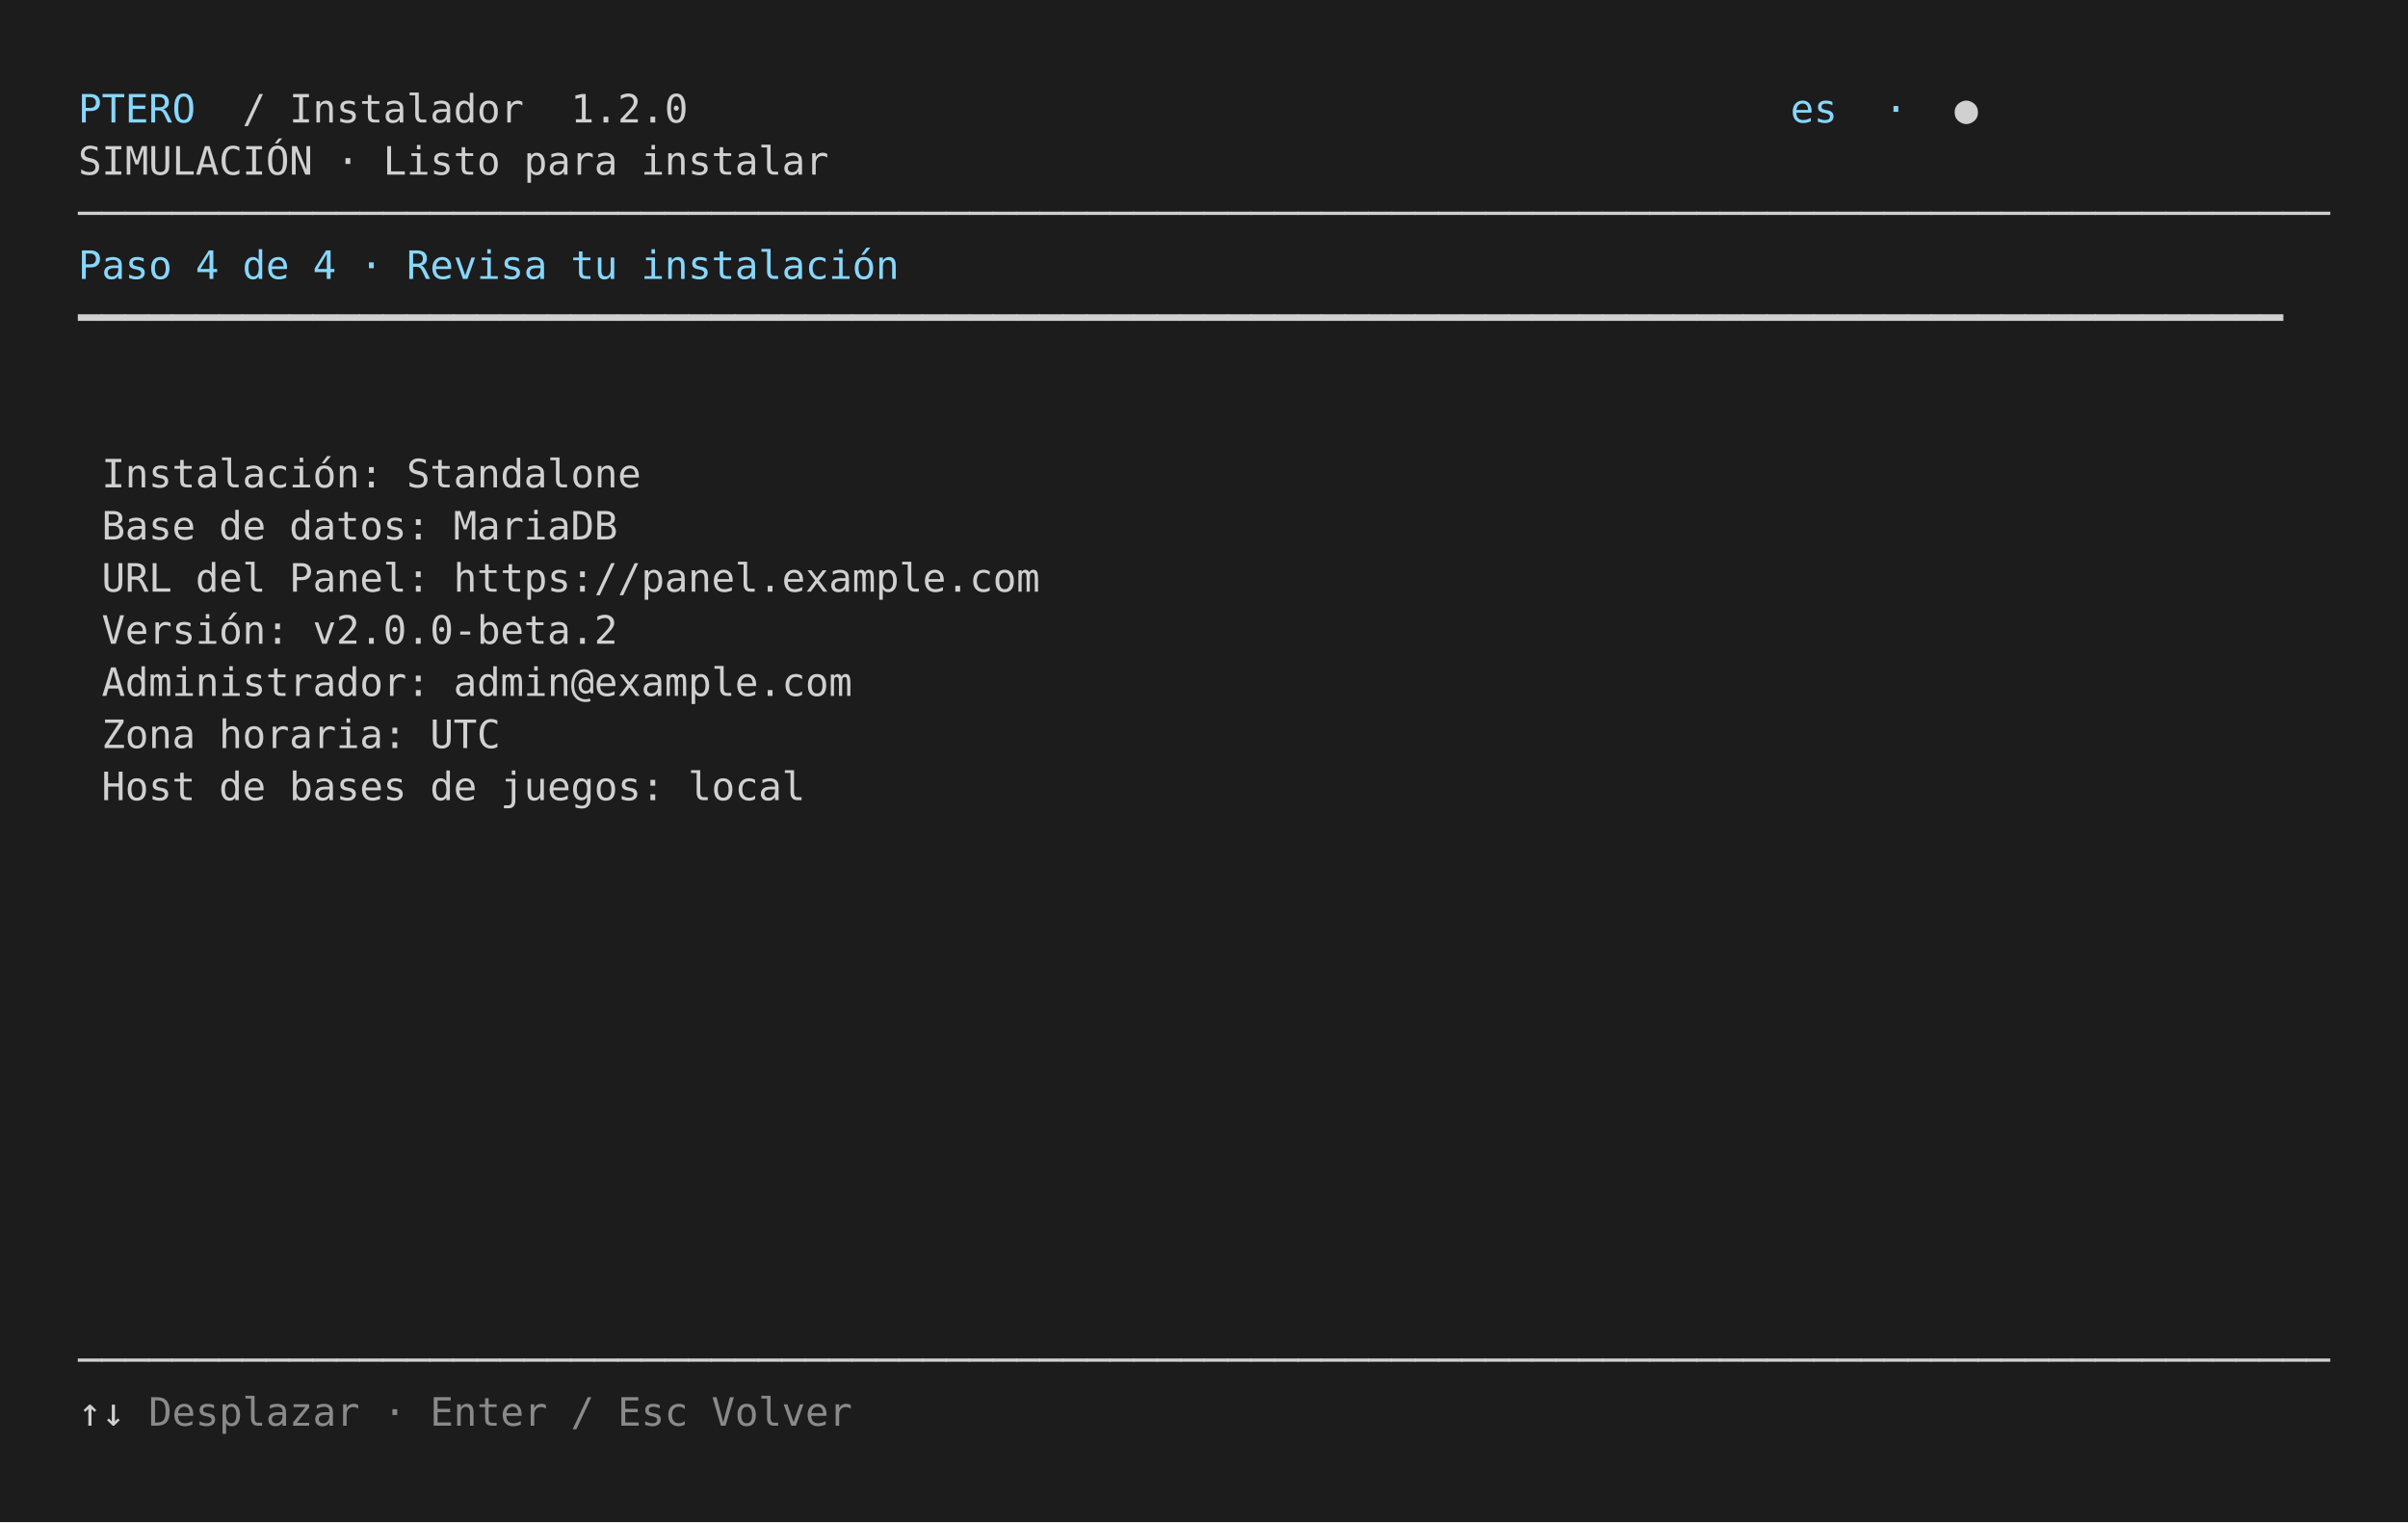
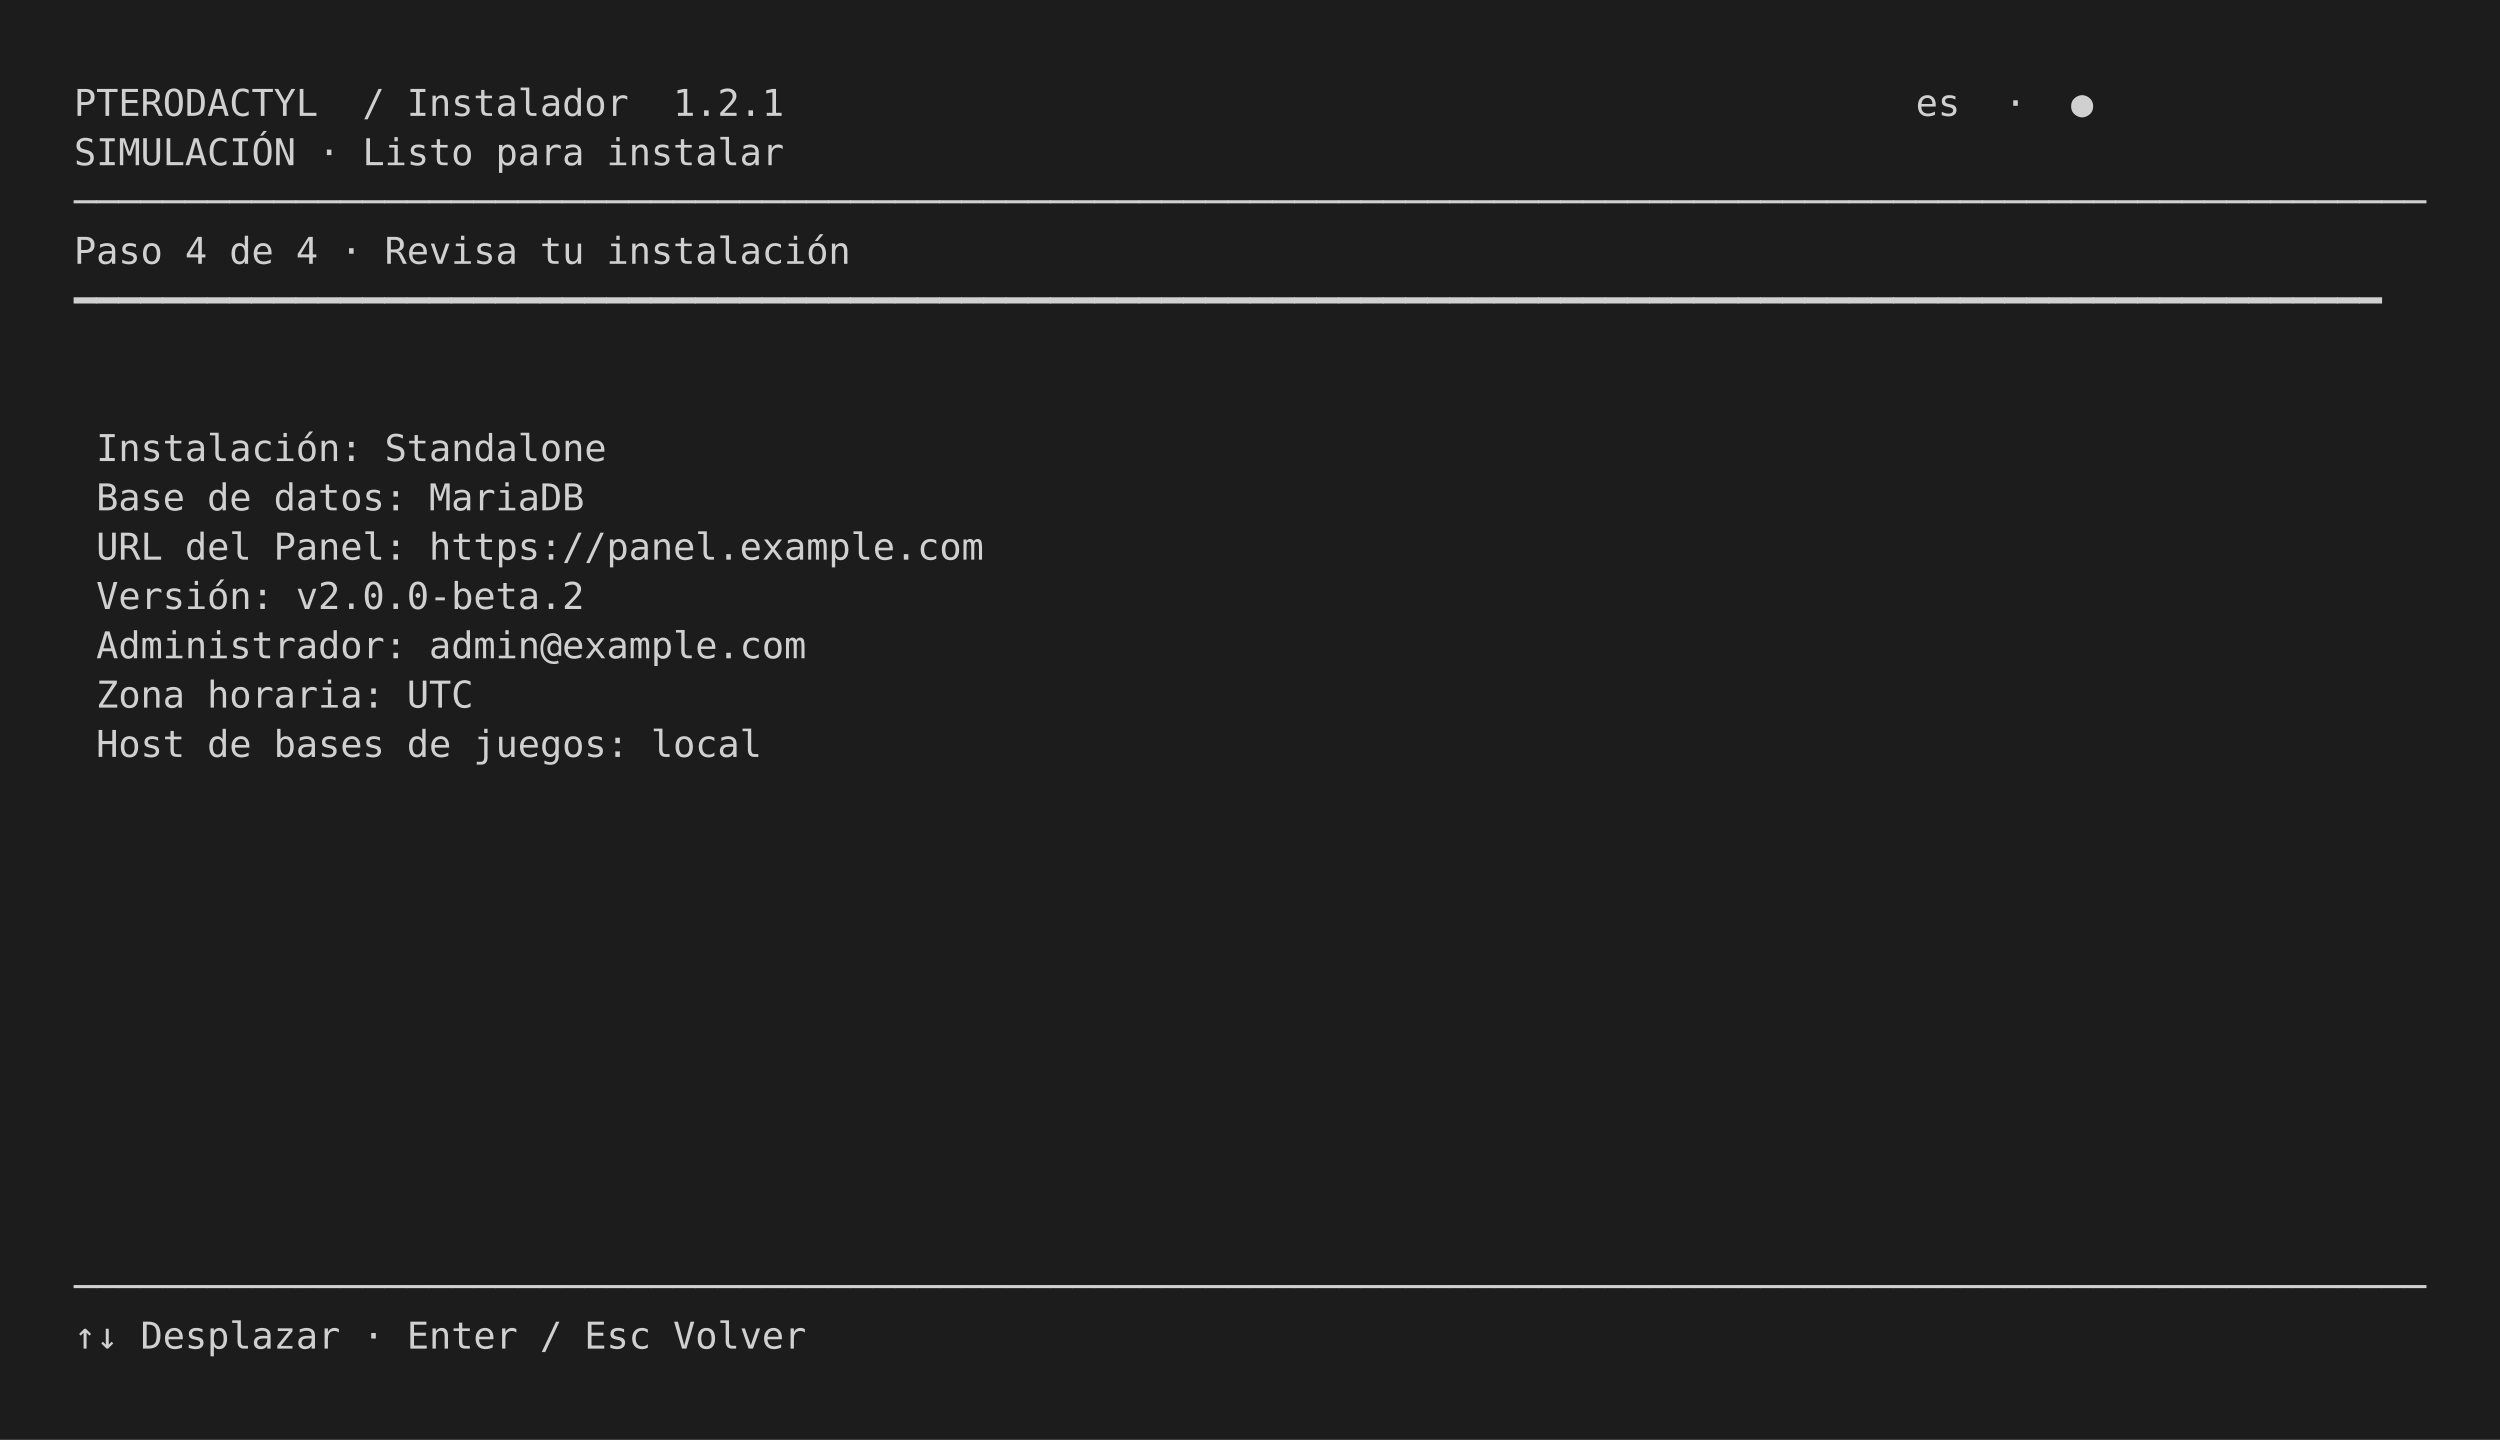
- <svg xmlns="http://www.w3.org/2000/svg" width="924" height="584" role="img">
+ <svg xmlns="http://www.w3.org/2000/svg" width="1014" height="584" role="img">
  <rect width="100%" height="100%" fill="#1c1c1c" />
  <g font-family="DejaVu Sans Mono,Consolas,monospace" font-size="15" xml:space="preserve">
-     <text x="30" y="47" fill="#87d7ff">P</text>
-     <text x="39" y="47" fill="#87d7ff">T</text>
-     <text x="48" y="47" fill="#87d7ff">E</text>
-     <text x="57" y="47" fill="#87d7ff">R</text>
-     <text x="66" y="47" fill="#87d7ff">O</text>
-     <text x="93" y="47" fill="#d0d0d0">/</text>
-     <text x="111" y="47" fill="#d0d0d0">I</text>
-     <text x="120" y="47" fill="#d0d0d0">n</text>
-     <text x="129" y="47" fill="#d0d0d0">s</text>
-     <text x="138" y="47" fill="#d0d0d0">t</text>
-     <text x="147" y="47" fill="#d0d0d0">a</text>
-     <text x="156" y="47" fill="#d0d0d0">l</text>
-     <text x="165" y="47" fill="#d0d0d0">a</text>
-     <text x="174" y="47" fill="#d0d0d0">d</text>
-     <text x="183" y="47" fill="#d0d0d0">o</text>
-     <text x="192" y="47" fill="#d0d0d0">r</text>
-     <text x="219" y="47" fill="#d0d0d0">1</text>
-     <text x="228" y="47" fill="#d0d0d0">.</text>
-     <text x="237" y="47" fill="#d0d0d0">2</text>
-     <text x="246" y="47" fill="#d0d0d0">.</text>
-     <text x="255" y="47" fill="#d0d0d0">0</text>
-     <text x="687" y="47" fill="#87d7ff">e</text>
-     <text x="696" y="47" fill="#87d7ff">s</text>
-     <text x="723" y="47" fill="#87d7ff">·</text>
-     <text x="750" y="47" fill="#d0d0d0">●</text>
+     <text x="30" y="47" fill="#d0d0d0">P</text>
+     <text x="39" y="47" fill="#d0d0d0">T</text>
+     <text x="48" y="47" fill="#d0d0d0">E</text>
+     <text x="57" y="47" fill="#d0d0d0">R</text>
+     <text x="66" y="47" fill="#d0d0d0">O</text>
+     <text x="75" y="47" fill="#d0d0d0">D</text>
+     <text x="84" y="47" fill="#d0d0d0">A</text>
+     <text x="93" y="47" fill="#d0d0d0">C</text>
+     <text x="102" y="47" fill="#d0d0d0">T</text>
+     <text x="111" y="47" fill="#d0d0d0">Y</text>
+     <text x="120" y="47" fill="#d0d0d0">L</text>
+     <text x="147" y="47" fill="#d0d0d0">/</text>
+     <text x="165" y="47" fill="#d0d0d0">I</text>
+     <text x="174" y="47" fill="#d0d0d0">n</text>
+     <text x="183" y="47" fill="#d0d0d0">s</text>
+     <text x="192" y="47" fill="#d0d0d0">t</text>
+     <text x="201" y="47" fill="#d0d0d0">a</text>
+     <text x="210" y="47" fill="#d0d0d0">l</text>
+     <text x="219" y="47" fill="#d0d0d0">a</text>
+     <text x="228" y="47" fill="#d0d0d0">d</text>
+     <text x="237" y="47" fill="#d0d0d0">o</text>
+     <text x="246" y="47" fill="#d0d0d0">r</text>
+     <text x="273" y="47" fill="#d0d0d0">1</text>
+     <text x="282" y="47" fill="#d0d0d0">.</text>
+     <text x="291" y="47" fill="#d0d0d0">2</text>
+     <text x="300" y="47" fill="#d0d0d0">.</text>
+     <text x="309" y="47" fill="#d0d0d0">1</text>
+     <text x="777" y="47" fill="#d0d0d0">e</text>
+     <text x="786" y="47" fill="#d0d0d0">s</text>
+     <text x="813" y="47" fill="#d0d0d0">·</text>
+     <text x="840" y="47" fill="#d0d0d0">●</text>
    <text x="30" y="67" fill="#d0d0d0">S</text>
    <text x="39" y="67" fill="#d0d0d0">I</text>
    <text x="48" y="67" fill="#d0d0d0">M</text>
    <text x="57" y="67" fill="#d0d0d0">U</text>
    <text x="66" y="67" fill="#d0d0d0">L</text>
    <text x="75" y="67" fill="#d0d0d0">A</text>
    <text x="84" y="67" fill="#d0d0d0">C</text>
    <text x="93" y="67" fill="#d0d0d0">I</text>
    <text x="102" y="67" fill="#d0d0d0">Ó</text>
    <text x="111" y="67" fill="#d0d0d0">N</text>
    <text x="129" y="67" fill="#d0d0d0">·</text>
    <text x="147" y="67" fill="#d0d0d0">L</text>
    <text x="156" y="67" fill="#d0d0d0">i</text>
    <text x="165" y="67" fill="#d0d0d0">s</text>
    <text x="174" y="67" fill="#d0d0d0">t</text>
    <text x="183" y="67" fill="#d0d0d0">o</text>
    <text x="201" y="67" fill="#d0d0d0">p</text>
    <text x="210" y="67" fill="#d0d0d0">a</text>
    <text x="219" y="67" fill="#d0d0d0">r</text>
    <text x="228" y="67" fill="#d0d0d0">a</text>
    <text x="246" y="67" fill="#d0d0d0">i</text>
    <text x="255" y="67" fill="#d0d0d0">n</text>
    <text x="264" y="67" fill="#d0d0d0">s</text>
    <text x="273" y="67" fill="#d0d0d0">t</text>
    <text x="282" y="67" fill="#d0d0d0">a</text>
    <text x="291" y="67" fill="#d0d0d0">l</text>
    <text x="300" y="67" fill="#d0d0d0">a</text>
    <text x="309" y="67" fill="#d0d0d0">r</text>
    <text x="30" y="87" fill="#d0d0d0">─</text>
    <text x="39" y="87" fill="#d0d0d0">─</text>
    <text x="48" y="87" fill="#d0d0d0">─</text>
    <text x="57" y="87" fill="#d0d0d0">─</text>
    <text x="66" y="87" fill="#d0d0d0">─</text>
    <text x="75" y="87" fill="#d0d0d0">─</text>
    <text x="84" y="87" fill="#d0d0d0">─</text>
    <text x="93" y="87" fill="#d0d0d0">─</text>
    <text x="102" y="87" fill="#d0d0d0">─</text>
    <text x="111" y="87" fill="#d0d0d0">─</text>
    <text x="120" y="87" fill="#d0d0d0">─</text>
    <text x="129" y="87" fill="#d0d0d0">─</text>
    <text x="138" y="87" fill="#d0d0d0">─</text>
    <text x="147" y="87" fill="#d0d0d0">─</text>
    <text x="156" y="87" fill="#d0d0d0">─</text>
    <text x="165" y="87" fill="#d0d0d0">─</text>
    <text x="174" y="87" fill="#d0d0d0">─</text>
    <text x="183" y="87" fill="#d0d0d0">─</text>
    <text x="192" y="87" fill="#d0d0d0">─</text>
    <text x="201" y="87" fill="#d0d0d0">─</text>
    <text x="210" y="87" fill="#d0d0d0">─</text>
    <text x="219" y="87" fill="#d0d0d0">─</text>
    <text x="228" y="87" fill="#d0d0d0">─</text>
    <text x="237" y="87" fill="#d0d0d0">─</text>
    <text x="246" y="87" fill="#d0d0d0">─</text>
    <text x="255" y="87" fill="#d0d0d0">─</text>
    <text x="264" y="87" fill="#d0d0d0">─</text>
    <text x="273" y="87" fill="#d0d0d0">─</text>
    <text x="282" y="87" fill="#d0d0d0">─</text>
    <text x="291" y="87" fill="#d0d0d0">─</text>
    <text x="300" y="87" fill="#d0d0d0">─</text>
    <text x="309" y="87" fill="#d0d0d0">─</text>
    <text x="318" y="87" fill="#d0d0d0">─</text>
    <text x="327" y="87" fill="#d0d0d0">─</text>
    <text x="336" y="87" fill="#d0d0d0">─</text>
    <text x="345" y="87" fill="#d0d0d0">─</text>
    <text x="354" y="87" fill="#d0d0d0">─</text>
    <text x="363" y="87" fill="#d0d0d0">─</text>
    <text x="372" y="87" fill="#d0d0d0">─</text>
    <text x="381" y="87" fill="#d0d0d0">─</text>
    <text x="390" y="87" fill="#d0d0d0">─</text>
    <text x="399" y="87" fill="#d0d0d0">─</text>
    <text x="408" y="87" fill="#d0d0d0">─</text>
    <text x="417" y="87" fill="#d0d0d0">─</text>
    <text x="426" y="87" fill="#d0d0d0">─</text>
    <text x="435" y="87" fill="#d0d0d0">─</text>
    <text x="444" y="87" fill="#d0d0d0">─</text>
    <text x="453" y="87" fill="#d0d0d0">─</text>
    <text x="462" y="87" fill="#d0d0d0">─</text>
    <text x="471" y="87" fill="#d0d0d0">─</text>
    <text x="480" y="87" fill="#d0d0d0">─</text>
    <text x="489" y="87" fill="#d0d0d0">─</text>
    <text x="498" y="87" fill="#d0d0d0">─</text>
    <text x="507" y="87" fill="#d0d0d0">─</text>
    <text x="516" y="87" fill="#d0d0d0">─</text>
    <text x="525" y="87" fill="#d0d0d0">─</text>
    <text x="534" y="87" fill="#d0d0d0">─</text>
    <text x="543" y="87" fill="#d0d0d0">─</text>
    <text x="552" y="87" fill="#d0d0d0">─</text>
    <text x="561" y="87" fill="#d0d0d0">─</text>
    <text x="570" y="87" fill="#d0d0d0">─</text>
    <text x="579" y="87" fill="#d0d0d0">─</text>
    <text x="588" y="87" fill="#d0d0d0">─</text>
    <text x="597" y="87" fill="#d0d0d0">─</text>
    <text x="606" y="87" fill="#d0d0d0">─</text>
    <text x="615" y="87" fill="#d0d0d0">─</text>
    <text x="624" y="87" fill="#d0d0d0">─</text>
    <text x="633" y="87" fill="#d0d0d0">─</text>
    <text x="642" y="87" fill="#d0d0d0">─</text>
    <text x="651" y="87" fill="#d0d0d0">─</text>
    <text x="660" y="87" fill="#d0d0d0">─</text>
    <text x="669" y="87" fill="#d0d0d0">─</text>
    <text x="678" y="87" fill="#d0d0d0">─</text>
    <text x="687" y="87" fill="#d0d0d0">─</text>
    <text x="696" y="87" fill="#d0d0d0">─</text>
    <text x="705" y="87" fill="#d0d0d0">─</text>
    <text x="714" y="87" fill="#d0d0d0">─</text>
    <text x="723" y="87" fill="#d0d0d0">─</text>
    <text x="732" y="87" fill="#d0d0d0">─</text>
    <text x="741" y="87" fill="#d0d0d0">─</text>
    <text x="750" y="87" fill="#d0d0d0">─</text>
    <text x="759" y="87" fill="#d0d0d0">─</text>
    <text x="768" y="87" fill="#d0d0d0">─</text>
    <text x="777" y="87" fill="#d0d0d0">─</text>
    <text x="786" y="87" fill="#d0d0d0">─</text>
    <text x="795" y="87" fill="#d0d0d0">─</text>
    <text x="804" y="87" fill="#d0d0d0">─</text>
    <text x="813" y="87" fill="#d0d0d0">─</text>
    <text x="822" y="87" fill="#d0d0d0">─</text>
    <text x="831" y="87" fill="#d0d0d0">─</text>
    <text x="840" y="87" fill="#d0d0d0">─</text>
    <text x="849" y="87" fill="#d0d0d0">─</text>
    <text x="858" y="87" fill="#d0d0d0">─</text>
    <text x="867" y="87" fill="#d0d0d0">─</text>
    <text x="876" y="87" fill="#d0d0d0">─</text>
    <text x="885" y="87" fill="#d0d0d0">─</text>
-     <text x="30" y="107" fill="#87d7ff">P</text>
-     <text x="39" y="107" fill="#87d7ff">a</text>
-     <text x="48" y="107" fill="#87d7ff">s</text>
-     <text x="57" y="107" fill="#87d7ff">o</text>
-     <text x="75" y="107" fill="#87d7ff">4</text>
-     <text x="93" y="107" fill="#87d7ff">d</text>
-     <text x="102" y="107" fill="#87d7ff">e</text>
-     <text x="120" y="107" fill="#87d7ff">4</text>
-     <text x="138" y="107" fill="#87d7ff">·</text>
-     <text x="156" y="107" fill="#87d7ff">R</text>
-     <text x="165" y="107" fill="#87d7ff">e</text>
-     <text x="174" y="107" fill="#87d7ff">v</text>
-     <text x="183" y="107" fill="#87d7ff">i</text>
-     <text x="192" y="107" fill="#87d7ff">s</text>
-     <text x="201" y="107" fill="#87d7ff">a</text>
-     <text x="219" y="107" fill="#87d7ff">t</text>
-     <text x="228" y="107" fill="#87d7ff">u</text>
-     <text x="246" y="107" fill="#87d7ff">i</text>
-     <text x="255" y="107" fill="#87d7ff">n</text>
-     <text x="264" y="107" fill="#87d7ff">s</text>
-     <text x="273" y="107" fill="#87d7ff">t</text>
-     <text x="282" y="107" fill="#87d7ff">a</text>
-     <text x="291" y="107" fill="#87d7ff">l</text>
-     <text x="300" y="107" fill="#87d7ff">a</text>
-     <text x="309" y="107" fill="#87d7ff">c</text>
-     <text x="318" y="107" fill="#87d7ff">i</text>
-     <text x="327" y="107" fill="#87d7ff">ó</text>
-     <text x="336" y="107" fill="#87d7ff">n</text>
+     <text x="894" y="87" fill="#d0d0d0">─</text>
+     <text x="903" y="87" fill="#d0d0d0">─</text>
+     <text x="912" y="87" fill="#d0d0d0">─</text>
+     <text x="921" y="87" fill="#d0d0d0">─</text>
+     <text x="930" y="87" fill="#d0d0d0">─</text>
+     <text x="939" y="87" fill="#d0d0d0">─</text>
+     <text x="948" y="87" fill="#d0d0d0">─</text>
+     <text x="957" y="87" fill="#d0d0d0">─</text>
+     <text x="966" y="87" fill="#d0d0d0">─</text>
+     <text x="975" y="87" fill="#d0d0d0">─</text>
+     <text x="30" y="107" fill="#d0d0d0">P</text>
+     <text x="39" y="107" fill="#d0d0d0">a</text>
+     <text x="48" y="107" fill="#d0d0d0">s</text>
+     <text x="57" y="107" fill="#d0d0d0">o</text>
+     <text x="75" y="107" fill="#d0d0d0">4</text>
+     <text x="93" y="107" fill="#d0d0d0">d</text>
+     <text x="102" y="107" fill="#d0d0d0">e</text>
+     <text x="120" y="107" fill="#d0d0d0">4</text>
+     <text x="138" y="107" fill="#d0d0d0">·</text>
+     <text x="156" y="107" fill="#d0d0d0">R</text>
+     <text x="165" y="107" fill="#d0d0d0">e</text>
+     <text x="174" y="107" fill="#d0d0d0">v</text>
+     <text x="183" y="107" fill="#d0d0d0">i</text>
+     <text x="192" y="107" fill="#d0d0d0">s</text>
+     <text x="201" y="107" fill="#d0d0d0">a</text>
+     <text x="219" y="107" fill="#d0d0d0">t</text>
+     <text x="228" y="107" fill="#d0d0d0">u</text>
+     <text x="246" y="107" fill="#d0d0d0">i</text>
+     <text x="255" y="107" fill="#d0d0d0">n</text>
+     <text x="264" y="107" fill="#d0d0d0">s</text>
+     <text x="273" y="107" fill="#d0d0d0">t</text>
+     <text x="282" y="107" fill="#d0d0d0">a</text>
+     <text x="291" y="107" fill="#d0d0d0">l</text>
+     <text x="300" y="107" fill="#d0d0d0">a</text>
+     <text x="309" y="107" fill="#d0d0d0">c</text>
+     <text x="318" y="107" fill="#d0d0d0">i</text>
+     <text x="327" y="107" fill="#d0d0d0">ó</text>
+     <text x="336" y="107" fill="#d0d0d0">n</text>
    <text x="30" y="127" fill="#d0d0d0">━</text>
    <text x="39" y="127" fill="#d0d0d0">━</text>
    <text x="48" y="127" fill="#d0d0d0">━</text>
    <text x="57" y="127" fill="#d0d0d0">━</text>
    <text x="66" y="127" fill="#d0d0d0">━</text>
    <text x="75" y="127" fill="#d0d0d0">━</text>
    <text x="84" y="127" fill="#d0d0d0">━</text>
    <text x="93" y="127" fill="#d0d0d0">━</text>
    <text x="102" y="127" fill="#d0d0d0">━</text>
    <text x="111" y="127" fill="#d0d0d0">━</text>
    <text x="120" y="127" fill="#d0d0d0">━</text>
    <text x="129" y="127" fill="#d0d0d0">━</text>
    <text x="138" y="127" fill="#d0d0d0">━</text>
    <text x="147" y="127" fill="#d0d0d0">━</text>
    <text x="156" y="127" fill="#d0d0d0">━</text>
    <text x="165" y="127" fill="#d0d0d0">━</text>
    <text x="174" y="127" fill="#d0d0d0">━</text>
    <text x="183" y="127" fill="#d0d0d0">━</text>
    <text x="192" y="127" fill="#d0d0d0">━</text>
    <text x="201" y="127" fill="#d0d0d0">━</text>
    <text x="210" y="127" fill="#d0d0d0">━</text>
    <text x="219" y="127" fill="#d0d0d0">━</text>
    <text x="228" y="127" fill="#d0d0d0">━</text>
    <text x="237" y="127" fill="#d0d0d0">━</text>
    <text x="246" y="127" fill="#d0d0d0">━</text>
    <text x="255" y="127" fill="#d0d0d0">━</text>
    <text x="264" y="127" fill="#d0d0d0">━</text>
    <text x="273" y="127" fill="#d0d0d0">━</text>
    <text x="282" y="127" fill="#d0d0d0">━</text>
    <text x="291" y="127" fill="#d0d0d0">━</text>
    <text x="300" y="127" fill="#d0d0d0">━</text>
    <text x="309" y="127" fill="#d0d0d0">━</text>
    <text x="318" y="127" fill="#d0d0d0">━</text>
    <text x="327" y="127" fill="#d0d0d0">━</text>
    <text x="336" y="127" fill="#d0d0d0">━</text>
    <text x="345" y="127" fill="#d0d0d0">━</text>
    <text x="354" y="127" fill="#d0d0d0">━</text>
    <text x="363" y="127" fill="#d0d0d0">━</text>
    <text x="372" y="127" fill="#d0d0d0">━</text>
    <text x="381" y="127" fill="#d0d0d0">━</text>
    <text x="390" y="127" fill="#d0d0d0">━</text>
    <text x="399" y="127" fill="#d0d0d0">━</text>
    <text x="408" y="127" fill="#d0d0d0">━</text>
    <text x="417" y="127" fill="#d0d0d0">━</text>
    <text x="426" y="127" fill="#d0d0d0">━</text>
    <text x="435" y="127" fill="#d0d0d0">━</text>
    <text x="444" y="127" fill="#d0d0d0">━</text>
    <text x="453" y="127" fill="#d0d0d0">━</text>
    <text x="462" y="127" fill="#d0d0d0">━</text>
    <text x="471" y="127" fill="#d0d0d0">━</text>
    <text x="480" y="127" fill="#d0d0d0">━</text>
    <text x="489" y="127" fill="#d0d0d0">━</text>
    <text x="498" y="127" fill="#d0d0d0">━</text>
    <text x="507" y="127" fill="#d0d0d0">━</text>
    <text x="516" y="127" fill="#d0d0d0">━</text>
    <text x="525" y="127" fill="#d0d0d0">━</text>
    <text x="534" y="127" fill="#d0d0d0">━</text>
    <text x="543" y="127" fill="#d0d0d0">━</text>
    <text x="552" y="127" fill="#d0d0d0">━</text>
    <text x="561" y="127" fill="#d0d0d0">━</text>
    <text x="570" y="127" fill="#d0d0d0">━</text>
    <text x="579" y="127" fill="#d0d0d0">━</text>
    <text x="588" y="127" fill="#d0d0d0">━</text>
    <text x="597" y="127" fill="#d0d0d0">━</text>
    <text x="606" y="127" fill="#d0d0d0">━</text>
    <text x="615" y="127" fill="#d0d0d0">━</text>
    <text x="624" y="127" fill="#d0d0d0">━</text>
    <text x="633" y="127" fill="#d0d0d0">━</text>
    <text x="642" y="127" fill="#d0d0d0">━</text>
    <text x="651" y="127" fill="#d0d0d0">━</text>
    <text x="660" y="127" fill="#d0d0d0">━</text>
    <text x="669" y="127" fill="#d0d0d0">━</text>
    <text x="678" y="127" fill="#d0d0d0">━</text>
    <text x="687" y="127" fill="#d0d0d0">━</text>
    <text x="696" y="127" fill="#d0d0d0">━</text>
    <text x="705" y="127" fill="#d0d0d0">━</text>
    <text x="714" y="127" fill="#d0d0d0">━</text>
    <text x="723" y="127" fill="#d0d0d0">━</text>
    <text x="732" y="127" fill="#d0d0d0">━</text>
    <text x="741" y="127" fill="#d0d0d0">━</text>
    <text x="750" y="127" fill="#d0d0d0">━</text>
    <text x="759" y="127" fill="#d0d0d0">━</text>
    <text x="768" y="127" fill="#d0d0d0">━</text>
    <text x="777" y="127" fill="#d0d0d0">━</text>
    <text x="786" y="127" fill="#d0d0d0">━</text>
    <text x="795" y="127" fill="#d0d0d0">━</text>
    <text x="804" y="127" fill="#d0d0d0">━</text>
    <text x="813" y="127" fill="#d0d0d0">━</text>
    <text x="822" y="127" fill="#d0d0d0">━</text>
    <text x="831" y="127" fill="#d0d0d0">━</text>
    <text x="840" y="127" fill="#d0d0d0">━</text>
    <text x="849" y="127" fill="#d0d0d0">━</text>
    <text x="858" y="127" fill="#d0d0d0">━</text>
    <text x="867" y="127" fill="#d0d0d0">━</text>
+     <text x="876" y="127" fill="#d0d0d0">━</text>
+     <text x="885" y="127" fill="#d0d0d0">━</text>
+     <text x="894" y="127" fill="#d0d0d0">━</text>
+     <text x="903" y="127" fill="#d0d0d0">━</text>
+     <text x="912" y="127" fill="#d0d0d0">━</text>
+     <text x="921" y="127" fill="#d0d0d0">━</text>
+     <text x="930" y="127" fill="#d0d0d0">━</text>
+     <text x="939" y="127" fill="#d0d0d0">━</text>
+     <text x="948" y="127" fill="#d0d0d0">━</text>
+     <text x="957" y="127" fill="#d0d0d0">━</text>
    <text x="39" y="187" fill="#d0d0d0">I</text>
    <text x="48" y="187" fill="#d0d0d0">n</text>
    <text x="57" y="187" fill="#d0d0d0">s</text>
    <text x="66" y="187" fill="#d0d0d0">t</text>
    <text x="75" y="187" fill="#d0d0d0">a</text>
    <text x="84" y="187" fill="#d0d0d0">l</text>
    <text x="93" y="187" fill="#d0d0d0">a</text>
    <text x="102" y="187" fill="#d0d0d0">c</text>
    <text x="111" y="187" fill="#d0d0d0">i</text>
    <text x="120" y="187" fill="#d0d0d0">ó</text>
    <text x="129" y="187" fill="#d0d0d0">n</text>
    <text x="138" y="187" fill="#d0d0d0">:</text>
    <text x="156" y="187" fill="#d0d0d0">S</text>
    <text x="165" y="187" fill="#d0d0d0">t</text>
    <text x="174" y="187" fill="#d0d0d0">a</text>
    <text x="183" y="187" fill="#d0d0d0">n</text>
    <text x="192" y="187" fill="#d0d0d0">d</text>
    <text x="201" y="187" fill="#d0d0d0">a</text>
    <text x="210" y="187" fill="#d0d0d0">l</text>
    <text x="219" y="187" fill="#d0d0d0">o</text>
    <text x="228" y="187" fill="#d0d0d0">n</text>
    <text x="237" y="187" fill="#d0d0d0">e</text>
    <text x="39" y="207" fill="#d0d0d0">B</text>
    <text x="48" y="207" fill="#d0d0d0">a</text>
    <text x="57" y="207" fill="#d0d0d0">s</text>
    <text x="66" y="207" fill="#d0d0d0">e</text>
    <text x="84" y="207" fill="#d0d0d0">d</text>
    <text x="93" y="207" fill="#d0d0d0">e</text>
    <text x="111" y="207" fill="#d0d0d0">d</text>
    <text x="120" y="207" fill="#d0d0d0">a</text>
    <text x="129" y="207" fill="#d0d0d0">t</text>
    <text x="138" y="207" fill="#d0d0d0">o</text>
    <text x="147" y="207" fill="#d0d0d0">s</text>
    <text x="156" y="207" fill="#d0d0d0">:</text>
    <text x="174" y="207" fill="#d0d0d0">M</text>
    <text x="183" y="207" fill="#d0d0d0">a</text>
    <text x="192" y="207" fill="#d0d0d0">r</text>
    <text x="201" y="207" fill="#d0d0d0">i</text>
    <text x="210" y="207" fill="#d0d0d0">a</text>
    <text x="219" y="207" fill="#d0d0d0">D</text>
    <text x="228" y="207" fill="#d0d0d0">B</text>
    <text x="39" y="227" fill="#d0d0d0">U</text>
    <text x="48" y="227" fill="#d0d0d0">R</text>
    <text x="57" y="227" fill="#d0d0d0">L</text>
    <text x="75" y="227" fill="#d0d0d0">d</text>
    <text x="84" y="227" fill="#d0d0d0">e</text>
    <text x="93" y="227" fill="#d0d0d0">l</text>
    <text x="111" y="227" fill="#d0d0d0">P</text>
    <text x="120" y="227" fill="#d0d0d0">a</text>
    <text x="129" y="227" fill="#d0d0d0">n</text>
    <text x="138" y="227" fill="#d0d0d0">e</text>
    <text x="147" y="227" fill="#d0d0d0">l</text>
    <text x="156" y="227" fill="#d0d0d0">:</text>
    <text x="174" y="227" fill="#d0d0d0">h</text>
    <text x="183" y="227" fill="#d0d0d0">t</text>
    <text x="192" y="227" fill="#d0d0d0">t</text>
    <text x="201" y="227" fill="#d0d0d0">p</text>
    <text x="210" y="227" fill="#d0d0d0">s</text>
    <text x="219" y="227" fill="#d0d0d0">:</text>
    <text x="228" y="227" fill="#d0d0d0">/</text>
    <text x="237" y="227" fill="#d0d0d0">/</text>
    <text x="246" y="227" fill="#d0d0d0">p</text>
    <text x="255" y="227" fill="#d0d0d0">a</text>
    <text x="264" y="227" fill="#d0d0d0">n</text>
    <text x="273" y="227" fill="#d0d0d0">e</text>
    <text x="282" y="227" fill="#d0d0d0">l</text>
    <text x="291" y="227" fill="#d0d0d0">.</text>
    <text x="300" y="227" fill="#d0d0d0">e</text>
    <text x="309" y="227" fill="#d0d0d0">x</text>
    <text x="318" y="227" fill="#d0d0d0">a</text>
    <text x="327" y="227" fill="#d0d0d0">m</text>
    <text x="336" y="227" fill="#d0d0d0">p</text>
    <text x="345" y="227" fill="#d0d0d0">l</text>
    <text x="354" y="227" fill="#d0d0d0">e</text>
    <text x="363" y="227" fill="#d0d0d0">.</text>
    <text x="372" y="227" fill="#d0d0d0">c</text>
    <text x="381" y="227" fill="#d0d0d0">o</text>
    <text x="390" y="227" fill="#d0d0d0">m</text>
    <text x="39" y="247" fill="#d0d0d0">V</text>
    <text x="48" y="247" fill="#d0d0d0">e</text>
    <text x="57" y="247" fill="#d0d0d0">r</text>
    <text x="66" y="247" fill="#d0d0d0">s</text>
    <text x="75" y="247" fill="#d0d0d0">i</text>
    <text x="84" y="247" fill="#d0d0d0">ó</text>
    <text x="93" y="247" fill="#d0d0d0">n</text>
    <text x="102" y="247" fill="#d0d0d0">:</text>
    <text x="120" y="247" fill="#d0d0d0">v</text>
    <text x="129" y="247" fill="#d0d0d0">2</text>
    <text x="138" y="247" fill="#d0d0d0">.</text>
    <text x="147" y="247" fill="#d0d0d0">0</text>
    <text x="156" y="247" fill="#d0d0d0">.</text>
    <text x="165" y="247" fill="#d0d0d0">0</text>
    <text x="174" y="247" fill="#d0d0d0">-</text>
    <text x="183" y="247" fill="#d0d0d0">b</text>
    <text x="192" y="247" fill="#d0d0d0">e</text>
    <text x="201" y="247" fill="#d0d0d0">t</text>
    <text x="210" y="247" fill="#d0d0d0">a</text>
    <text x="219" y="247" fill="#d0d0d0">.</text>
    <text x="228" y="247" fill="#d0d0d0">2</text>
    <text x="39" y="267" fill="#d0d0d0">A</text>
    <text x="48" y="267" fill="#d0d0d0">d</text>
    <text x="57" y="267" fill="#d0d0d0">m</text>
    <text x="66" y="267" fill="#d0d0d0">i</text>
    <text x="75" y="267" fill="#d0d0d0">n</text>
    <text x="84" y="267" fill="#d0d0d0">i</text>
    <text x="93" y="267" fill="#d0d0d0">s</text>
    <text x="102" y="267" fill="#d0d0d0">t</text>
    <text x="111" y="267" fill="#d0d0d0">r</text>
    <text x="120" y="267" fill="#d0d0d0">a</text>
    <text x="129" y="267" fill="#d0d0d0">d</text>
    <text x="138" y="267" fill="#d0d0d0">o</text>
    <text x="147" y="267" fill="#d0d0d0">r</text>
    <text x="156" y="267" fill="#d0d0d0">:</text>
    <text x="174" y="267" fill="#d0d0d0">a</text>
    <text x="183" y="267" fill="#d0d0d0">d</text>
    <text x="192" y="267" fill="#d0d0d0">m</text>
    <text x="201" y="267" fill="#d0d0d0">i</text>
    <text x="210" y="267" fill="#d0d0d0">n</text>
    <text x="219" y="267" fill="#d0d0d0">@</text>
    <text x="228" y="267" fill="#d0d0d0">e</text>
    <text x="237" y="267" fill="#d0d0d0">x</text>
    <text x="246" y="267" fill="#d0d0d0">a</text>
    <text x="255" y="267" fill="#d0d0d0">m</text>
    <text x="264" y="267" fill="#d0d0d0">p</text>
    <text x="273" y="267" fill="#d0d0d0">l</text>
    <text x="282" y="267" fill="#d0d0d0">e</text>
    <text x="291" y="267" fill="#d0d0d0">.</text>
    <text x="300" y="267" fill="#d0d0d0">c</text>
    <text x="309" y="267" fill="#d0d0d0">o</text>
    <text x="318" y="267" fill="#d0d0d0">m</text>
    <text x="39" y="287" fill="#d0d0d0">Z</text>
    <text x="48" y="287" fill="#d0d0d0">o</text>
    <text x="57" y="287" fill="#d0d0d0">n</text>
    <text x="66" y="287" fill="#d0d0d0">a</text>
    <text x="84" y="287" fill="#d0d0d0">h</text>
    <text x="93" y="287" fill="#d0d0d0">o</text>
    <text x="102" y="287" fill="#d0d0d0">r</text>
    <text x="111" y="287" fill="#d0d0d0">a</text>
    <text x="120" y="287" fill="#d0d0d0">r</text>
    <text x="129" y="287" fill="#d0d0d0">i</text>
    <text x="138" y="287" fill="#d0d0d0">a</text>
    <text x="147" y="287" fill="#d0d0d0">:</text>
    <text x="165" y="287" fill="#d0d0d0">U</text>
    <text x="174" y="287" fill="#d0d0d0">T</text>
    <text x="183" y="287" fill="#d0d0d0">C</text>
    <text x="39" y="307" fill="#d0d0d0">H</text>
    <text x="48" y="307" fill="#d0d0d0">o</text>
    <text x="57" y="307" fill="#d0d0d0">s</text>
    <text x="66" y="307" fill="#d0d0d0">t</text>
    <text x="84" y="307" fill="#d0d0d0">d</text>
    <text x="93" y="307" fill="#d0d0d0">e</text>
    <text x="111" y="307" fill="#d0d0d0">b</text>
    <text x="120" y="307" fill="#d0d0d0">a</text>
    <text x="129" y="307" fill="#d0d0d0">s</text>
    <text x="138" y="307" fill="#d0d0d0">e</text>
    <text x="147" y="307" fill="#d0d0d0">s</text>
    <text x="165" y="307" fill="#d0d0d0">d</text>
    <text x="174" y="307" fill="#d0d0d0">e</text>
    <text x="192" y="307" fill="#d0d0d0">j</text>
    <text x="201" y="307" fill="#d0d0d0">u</text>
    <text x="210" y="307" fill="#d0d0d0">e</text>
    <text x="219" y="307" fill="#d0d0d0">g</text>
    <text x="228" y="307" fill="#d0d0d0">o</text>
    <text x="237" y="307" fill="#d0d0d0">s</text>
    <text x="246" y="307" fill="#d0d0d0">:</text>
    <text x="264" y="307" fill="#d0d0d0">l</text>
    <text x="273" y="307" fill="#d0d0d0">o</text>
    <text x="282" y="307" fill="#d0d0d0">c</text>
    <text x="291" y="307" fill="#d0d0d0">a</text>
    <text x="300" y="307" fill="#d0d0d0">l</text>
    <text x="30" y="527" fill="#d0d0d0">─</text>
    <text x="39" y="527" fill="#d0d0d0">─</text>
    <text x="48" y="527" fill="#d0d0d0">─</text>
    <text x="57" y="527" fill="#d0d0d0">─</text>
    <text x="66" y="527" fill="#d0d0d0">─</text>
    <text x="75" y="527" fill="#d0d0d0">─</text>
    <text x="84" y="527" fill="#d0d0d0">─</text>
    <text x="93" y="527" fill="#d0d0d0">─</text>
    <text x="102" y="527" fill="#d0d0d0">─</text>
    <text x="111" y="527" fill="#d0d0d0">─</text>
    <text x="120" y="527" fill="#d0d0d0">─</text>
    <text x="129" y="527" fill="#d0d0d0">─</text>
    <text x="138" y="527" fill="#d0d0d0">─</text>
    <text x="147" y="527" fill="#d0d0d0">─</text>
    <text x="156" y="527" fill="#d0d0d0">─</text>
    <text x="165" y="527" fill="#d0d0d0">─</text>
    <text x="174" y="527" fill="#d0d0d0">─</text>
    <text x="183" y="527" fill="#d0d0d0">─</text>
    <text x="192" y="527" fill="#d0d0d0">─</text>
    <text x="201" y="527" fill="#d0d0d0">─</text>
    <text x="210" y="527" fill="#d0d0d0">─</text>
    <text x="219" y="527" fill="#d0d0d0">─</text>
    <text x="228" y="527" fill="#d0d0d0">─</text>
    <text x="237" y="527" fill="#d0d0d0">─</text>
    <text x="246" y="527" fill="#d0d0d0">─</text>
    <text x="255" y="527" fill="#d0d0d0">─</text>
    <text x="264" y="527" fill="#d0d0d0">─</text>
    <text x="273" y="527" fill="#d0d0d0">─</text>
    <text x="282" y="527" fill="#d0d0d0">─</text>
    <text x="291" y="527" fill="#d0d0d0">─</text>
    <text x="300" y="527" fill="#d0d0d0">─</text>
    <text x="309" y="527" fill="#d0d0d0">─</text>
    <text x="318" y="527" fill="#d0d0d0">─</text>
    <text x="327" y="527" fill="#d0d0d0">─</text>
    <text x="336" y="527" fill="#d0d0d0">─</text>
    <text x="345" y="527" fill="#d0d0d0">─</text>
    <text x="354" y="527" fill="#d0d0d0">─</text>
    <text x="363" y="527" fill="#d0d0d0">─</text>
    <text x="372" y="527" fill="#d0d0d0">─</text>
    <text x="381" y="527" fill="#d0d0d0">─</text>
    <text x="390" y="527" fill="#d0d0d0">─</text>
    <text x="399" y="527" fill="#d0d0d0">─</text>
    <text x="408" y="527" fill="#d0d0d0">─</text>
    <text x="417" y="527" fill="#d0d0d0">─</text>
    <text x="426" y="527" fill="#d0d0d0">─</text>
    <text x="435" y="527" fill="#d0d0d0">─</text>
    <text x="444" y="527" fill="#d0d0d0">─</text>
    <text x="453" y="527" fill="#d0d0d0">─</text>
    <text x="462" y="527" fill="#d0d0d0">─</text>
    <text x="471" y="527" fill="#d0d0d0">─</text>
    <text x="480" y="527" fill="#d0d0d0">─</text>
    <text x="489" y="527" fill="#d0d0d0">─</text>
    <text x="498" y="527" fill="#d0d0d0">─</text>
    <text x="507" y="527" fill="#d0d0d0">─</text>
    <text x="516" y="527" fill="#d0d0d0">─</text>
    <text x="525" y="527" fill="#d0d0d0">─</text>
    <text x="534" y="527" fill="#d0d0d0">─</text>
    <text x="543" y="527" fill="#d0d0d0">─</text>
    <text x="552" y="527" fill="#d0d0d0">─</text>
    <text x="561" y="527" fill="#d0d0d0">─</text>
    <text x="570" y="527" fill="#d0d0d0">─</text>
    <text x="579" y="527" fill="#d0d0d0">─</text>
    <text x="588" y="527" fill="#d0d0d0">─</text>
    <text x="597" y="527" fill="#d0d0d0">─</text>
    <text x="606" y="527" fill="#d0d0d0">─</text>
    <text x="615" y="527" fill="#d0d0d0">─</text>
    <text x="624" y="527" fill="#d0d0d0">─</text>
    <text x="633" y="527" fill="#d0d0d0">─</text>
    <text x="642" y="527" fill="#d0d0d0">─</text>
    <text x="651" y="527" fill="#d0d0d0">─</text>
    <text x="660" y="527" fill="#d0d0d0">─</text>
    <text x="669" y="527" fill="#d0d0d0">─</text>
    <text x="678" y="527" fill="#d0d0d0">─</text>
    <text x="687" y="527" fill="#d0d0d0">─</text>
    <text x="696" y="527" fill="#d0d0d0">─</text>
    <text x="705" y="527" fill="#d0d0d0">─</text>
    <text x="714" y="527" fill="#d0d0d0">─</text>
    <text x="723" y="527" fill="#d0d0d0">─</text>
    <text x="732" y="527" fill="#d0d0d0">─</text>
    <text x="741" y="527" fill="#d0d0d0">─</text>
    <text x="750" y="527" fill="#d0d0d0">─</text>
    <text x="759" y="527" fill="#d0d0d0">─</text>
    <text x="768" y="527" fill="#d0d0d0">─</text>
    <text x="777" y="527" fill="#d0d0d0">─</text>
    <text x="786" y="527" fill="#d0d0d0">─</text>
    <text x="795" y="527" fill="#d0d0d0">─</text>
    <text x="804" y="527" fill="#d0d0d0">─</text>
    <text x="813" y="527" fill="#d0d0d0">─</text>
    <text x="822" y="527" fill="#d0d0d0">─</text>
    <text x="831" y="527" fill="#d0d0d0">─</text>
    <text x="840" y="527" fill="#d0d0d0">─</text>
    <text x="849" y="527" fill="#d0d0d0">─</text>
    <text x="858" y="527" fill="#d0d0d0">─</text>
    <text x="867" y="527" fill="#d0d0d0">─</text>
    <text x="876" y="527" fill="#d0d0d0">─</text>
    <text x="885" y="527" fill="#d0d0d0">─</text>
+     <text x="894" y="527" fill="#d0d0d0">─</text>
+     <text x="903" y="527" fill="#d0d0d0">─</text>
+     <text x="912" y="527" fill="#d0d0d0">─</text>
+     <text x="921" y="527" fill="#d0d0d0">─</text>
+     <text x="930" y="527" fill="#d0d0d0">─</text>
+     <text x="939" y="527" fill="#d0d0d0">─</text>
+     <text x="948" y="527" fill="#d0d0d0">─</text>
+     <text x="957" y="527" fill="#d0d0d0">─</text>
+     <text x="966" y="527" fill="#d0d0d0">─</text>
+     <text x="975" y="527" fill="#d0d0d0">─</text>
    <text x="30" y="547" fill="#d0d0d0">↑</text>
    <text x="39" y="547" fill="#d0d0d0">↓</text>
-     <text x="57" y="547" fill="#8a8a8a">D</text>
-     <text x="66" y="547" fill="#8a8a8a">e</text>
-     <text x="75" y="547" fill="#8a8a8a">s</text>
-     <text x="84" y="547" fill="#8a8a8a">p</text>
-     <text x="93" y="547" fill="#8a8a8a">l</text>
-     <text x="102" y="547" fill="#8a8a8a">a</text>
-     <text x="111" y="547" fill="#8a8a8a">z</text>
-     <text x="120" y="547" fill="#8a8a8a">a</text>
-     <text x="129" y="547" fill="#8a8a8a">r</text>
-     <text x="147" y="547" fill="#8a8a8a">·</text>
-     <text x="165" y="547" fill="#8a8a8a">E</text>
-     <text x="174" y="547" fill="#8a8a8a">n</text>
-     <text x="183" y="547" fill="#8a8a8a">t</text>
-     <text x="192" y="547" fill="#8a8a8a">e</text>
-     <text x="201" y="547" fill="#8a8a8a">r</text>
-     <text x="219" y="547" fill="#8a8a8a">/</text>
-     <text x="237" y="547" fill="#8a8a8a">E</text>
-     <text x="246" y="547" fill="#8a8a8a">s</text>
-     <text x="255" y="547" fill="#8a8a8a">c</text>
-     <text x="273" y="547" fill="#8a8a8a">V</text>
-     <text x="282" y="547" fill="#8a8a8a">o</text>
-     <text x="291" y="547" fill="#8a8a8a">l</text>
-     <text x="300" y="547" fill="#8a8a8a">v</text>
-     <text x="309" y="547" fill="#8a8a8a">e</text>
-     <text x="318" y="547" fill="#8a8a8a">r</text>
+     <text x="57" y="547" fill="#d0d0d0">D</text>
+     <text x="66" y="547" fill="#d0d0d0">e</text>
+     <text x="75" y="547" fill="#d0d0d0">s</text>
+     <text x="84" y="547" fill="#d0d0d0">p</text>
+     <text x="93" y="547" fill="#d0d0d0">l</text>
+     <text x="102" y="547" fill="#d0d0d0">a</text>
+     <text x="111" y="547" fill="#d0d0d0">z</text>
+     <text x="120" y="547" fill="#d0d0d0">a</text>
+     <text x="129" y="547" fill="#d0d0d0">r</text>
+     <text x="147" y="547" fill="#d0d0d0">·</text>
+     <text x="165" y="547" fill="#d0d0d0">E</text>
+     <text x="174" y="547" fill="#d0d0d0">n</text>
+     <text x="183" y="547" fill="#d0d0d0">t</text>
+     <text x="192" y="547" fill="#d0d0d0">e</text>
+     <text x="201" y="547" fill="#d0d0d0">r</text>
+     <text x="219" y="547" fill="#d0d0d0">/</text>
+     <text x="237" y="547" fill="#d0d0d0">E</text>
+     <text x="246" y="547" fill="#d0d0d0">s</text>
+     <text x="255" y="547" fill="#d0d0d0">c</text>
+     <text x="273" y="547" fill="#d0d0d0">V</text>
+     <text x="282" y="547" fill="#d0d0d0">o</text>
+     <text x="291" y="547" fill="#d0d0d0">l</text>
+     <text x="300" y="547" fill="#d0d0d0">v</text>
+     <text x="309" y="547" fill="#d0d0d0">e</text>
+     <text x="318" y="547" fill="#d0d0d0">r</text>
  </g>
</svg>
